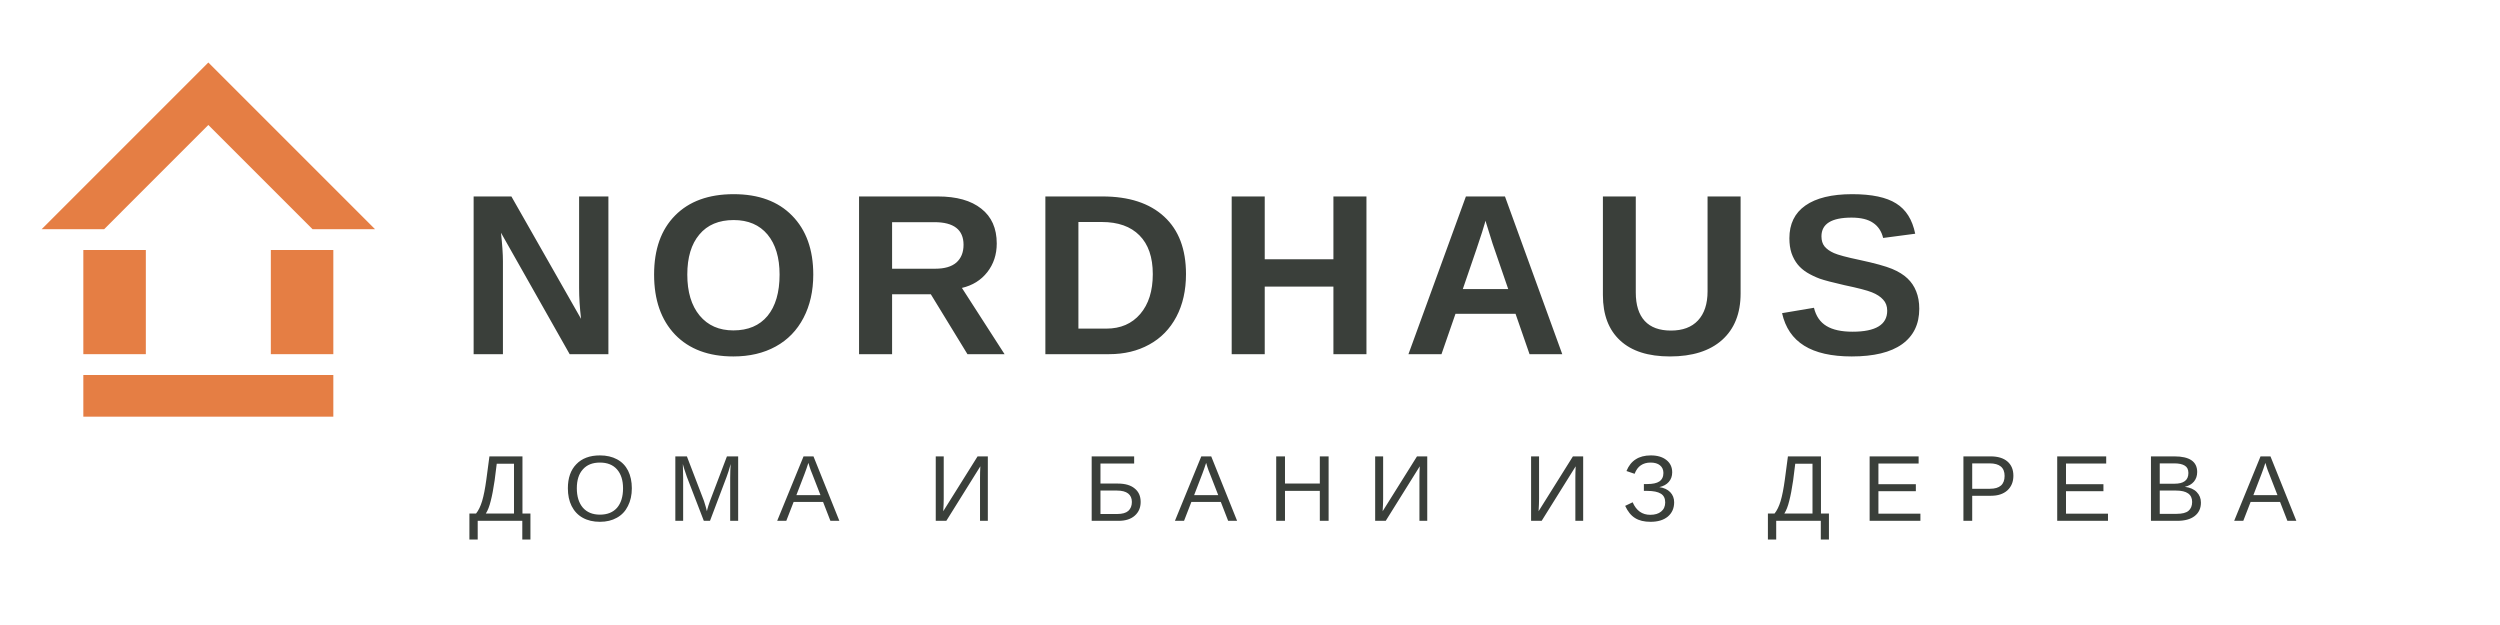
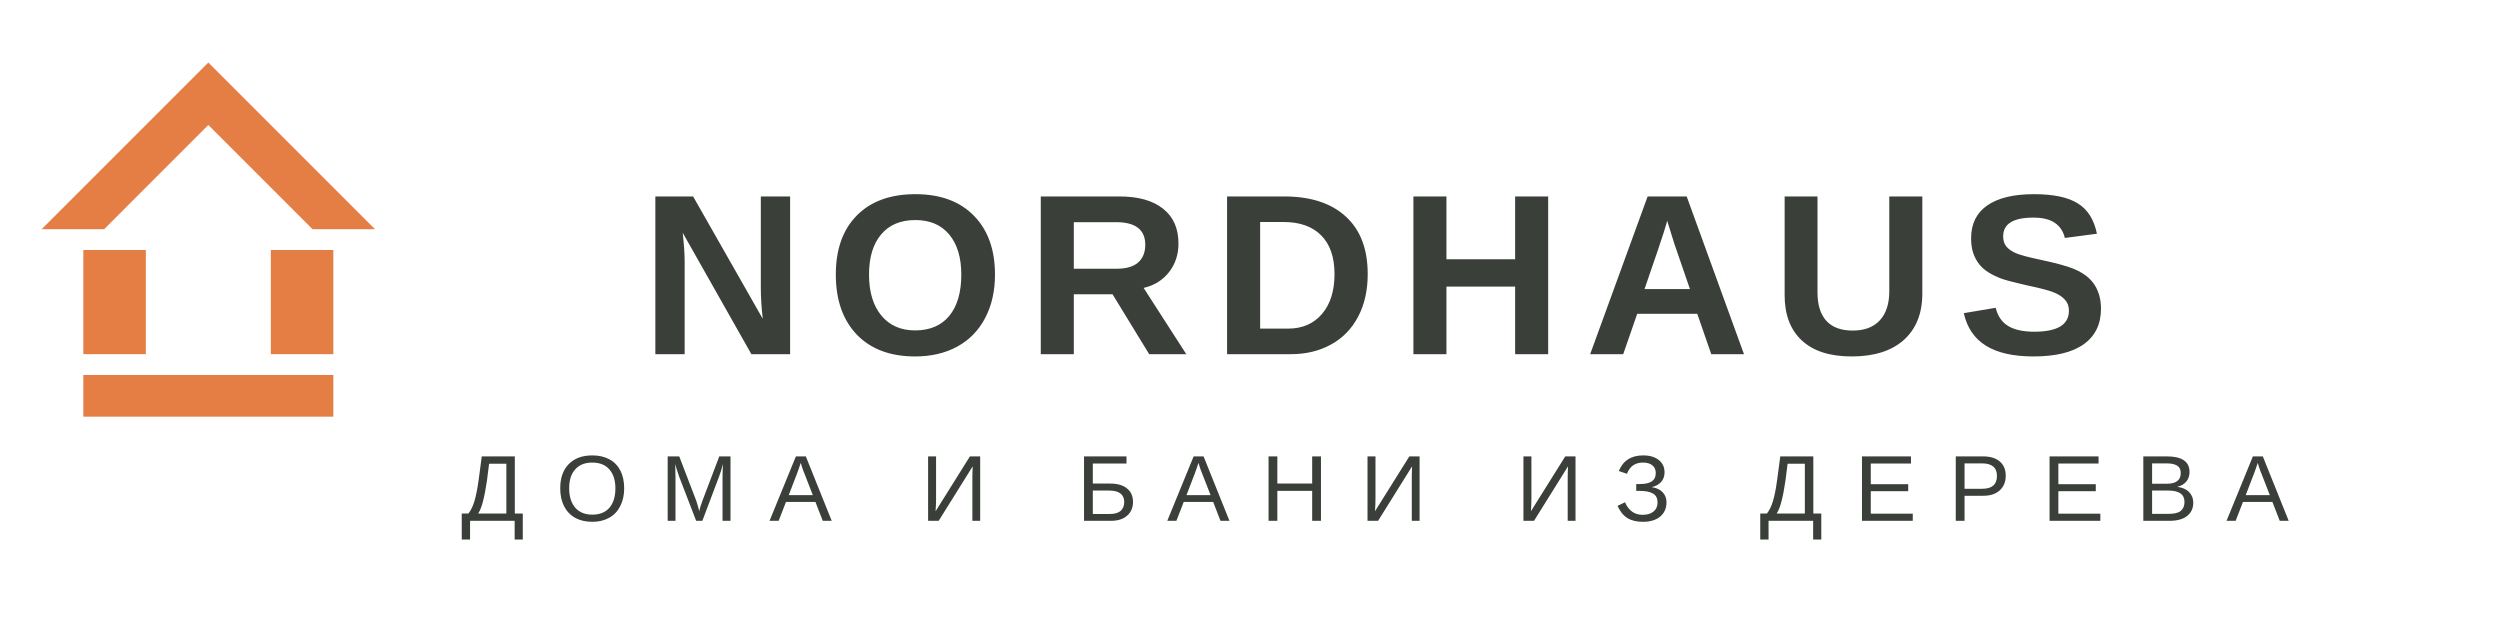
<svg xmlns="http://www.w3.org/2000/svg" width="240" height="60" viewBox="0 0 240 60" fill="none">
  <path d="M4 22 L20 6 L36 22 L30 22 L20 12 L10 22 Z" fill="#E57E44" />
  <path d="M8 24 H14 V34 H8 Z" fill="#E57E44" />
  <path d="M26 24 H32 V34 H26 Z" fill="#E57E44" />
  <path d="M8 36 H32 V40 H8 Z" fill="#E57E44" />
-   <text x="44" y="34" font-family="Montserrat, Arial, sans-serif" font-weight="700" font-size="22" letter-spacing="2" fill="#3a3f3a">NORDHAUS</text>
-   <text x="45" y="50" font-family="Montserrat, Arial, sans-serif" font-weight="500" font-size="9" letter-spacing="3" fill="#3a3f3a">ДОМА И БАНИ ИЗ ДЕРЕВА</text>
+   <text x="132" y="34" text-anchor="middle" font-family="Montserrat, Arial, sans-serif" font-weight="700" font-size="22" letter-spacing="2" fill="#3a3f3a">NORDHAUS</text>
+   <text x="132" y="50" text-anchor="middle" font-family="Montserrat, Arial, sans-serif" font-weight="500" font-size="9" letter-spacing="3" fill="#3a3f3a">ДОМА И БАНИ ИЗ ДЕРЕВА</text>
</svg>
